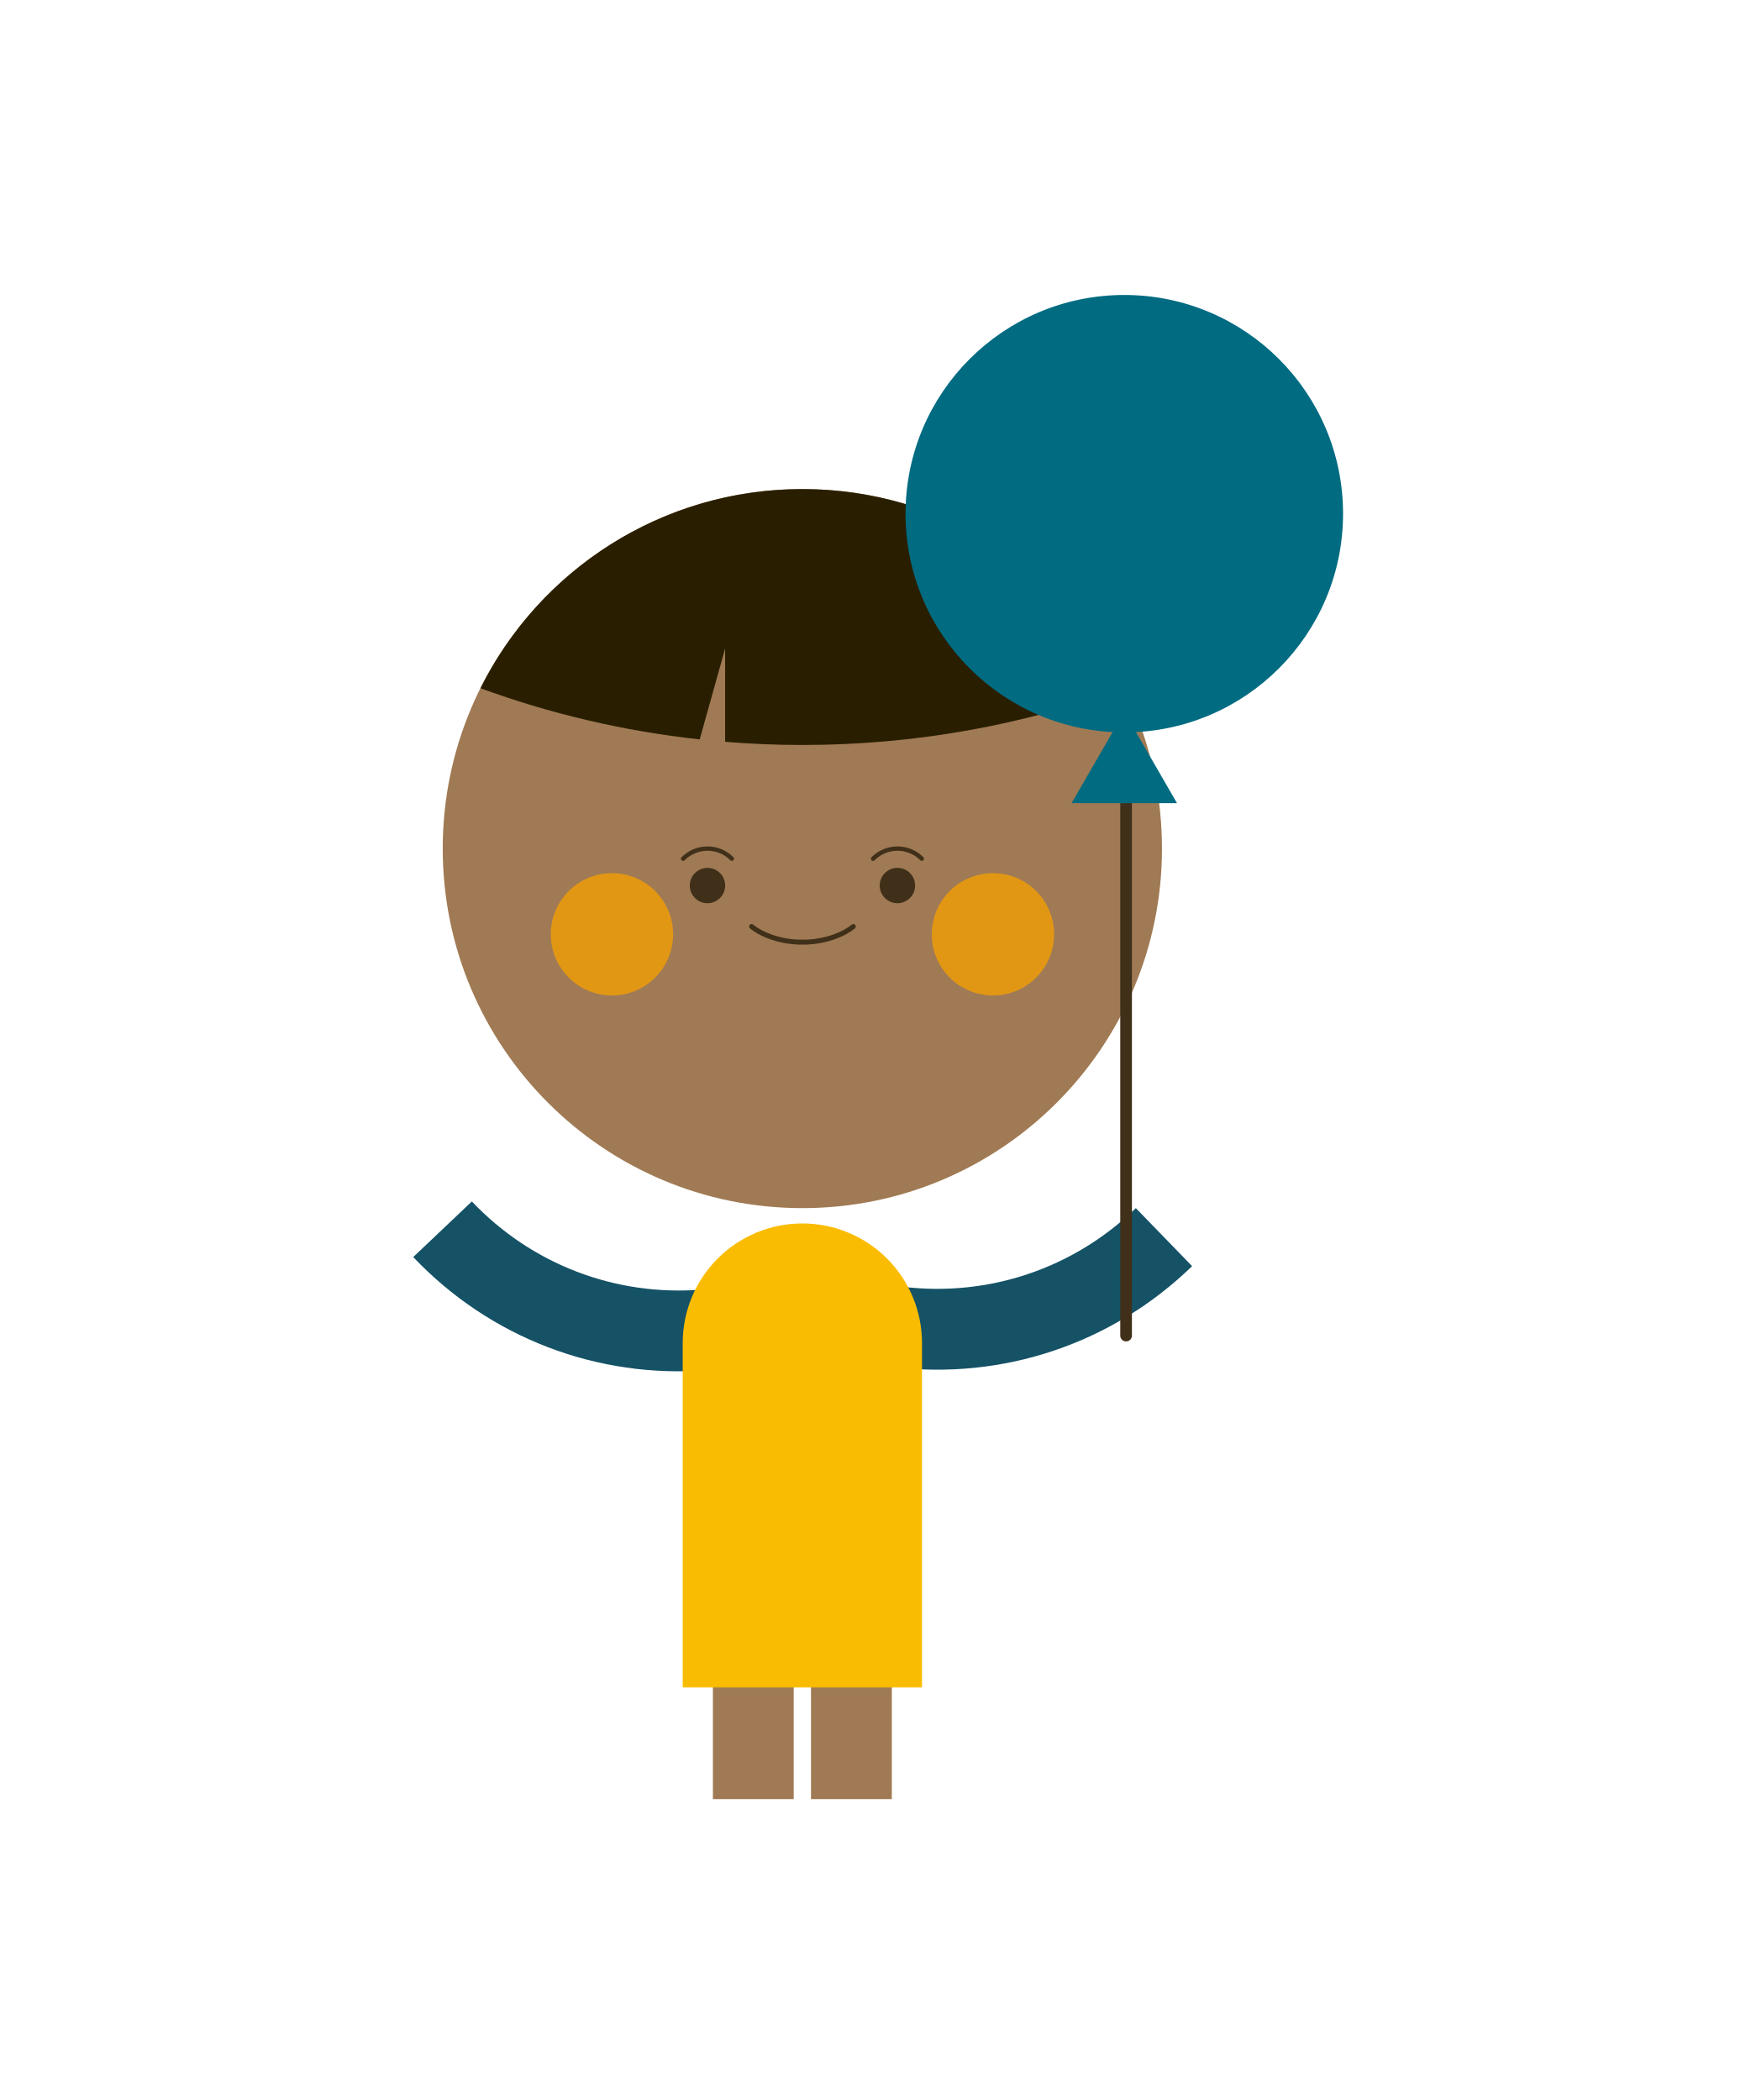
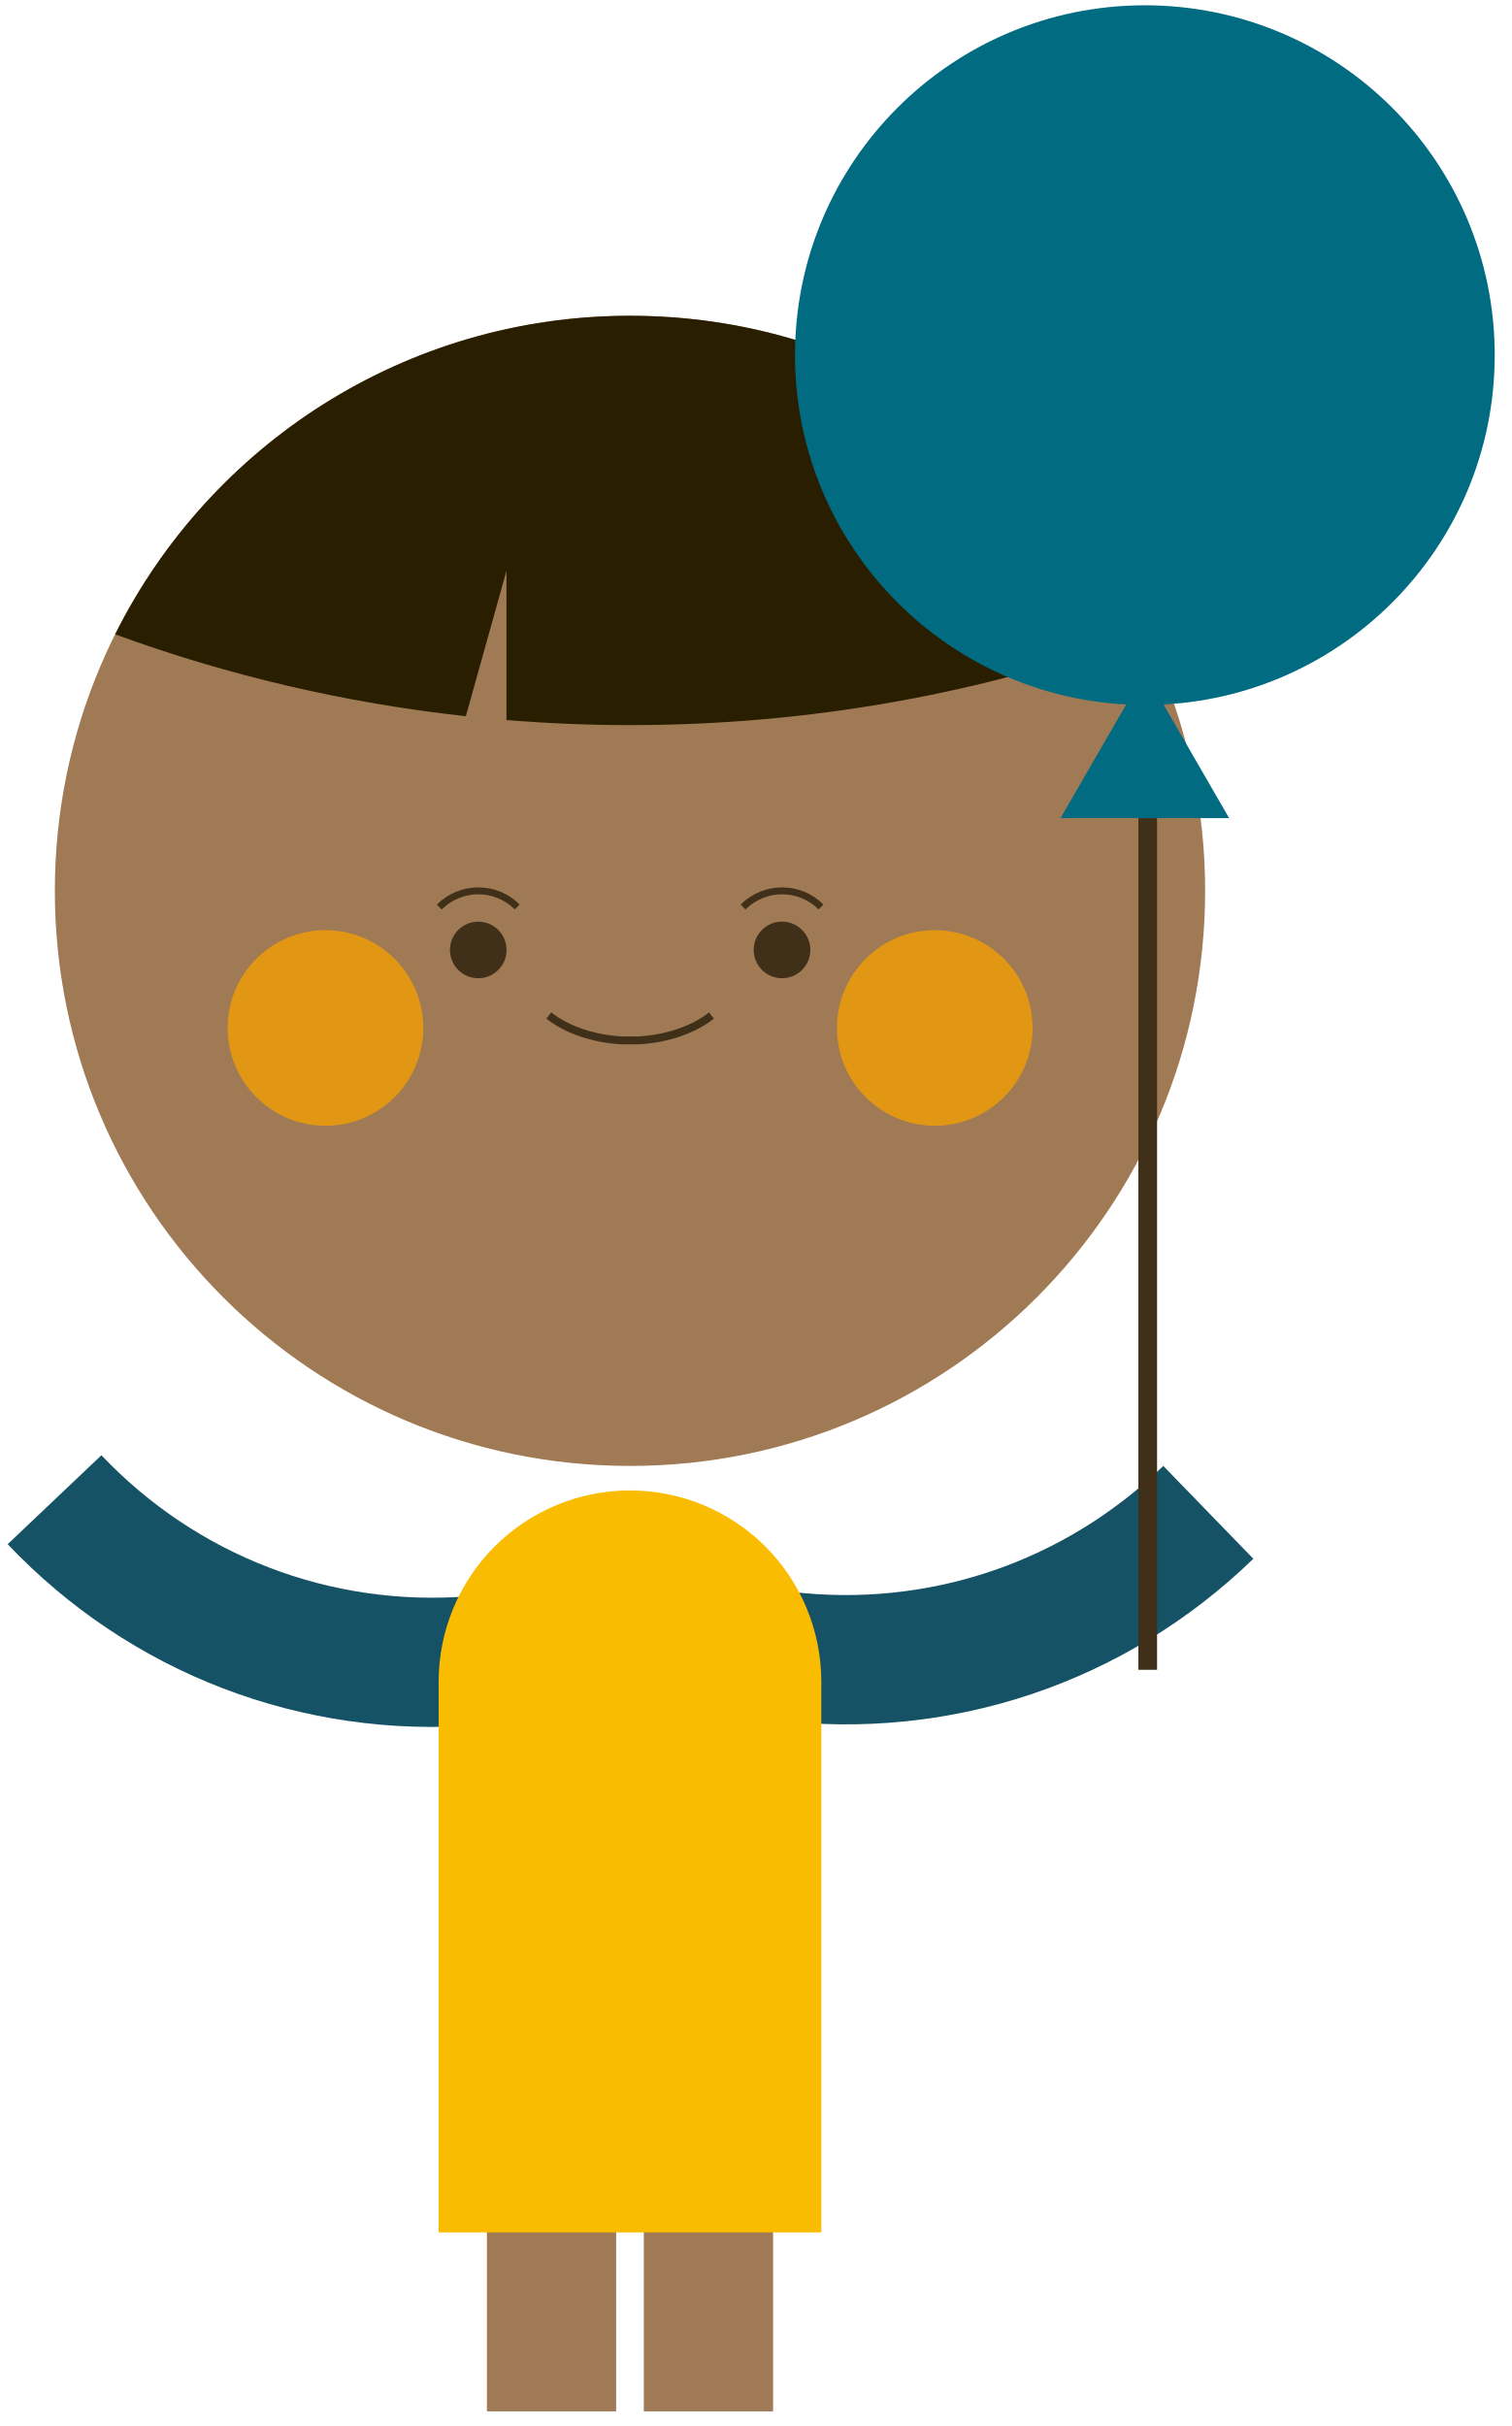
- <svg xmlns="http://www.w3.org/2000/svg" width="150" height="180" viewBox="0 0 150 180">
-   <path fill="#155266" d="M60.69 117.438c-9.503.763-18.716-2.772-25.28-9.69l5.024-4.767c5.118 5.394 12.3 8.147 19.702 7.556l.553 6.902z" />
-   <path fill="#A07A54" d="M69.497 136.768h6.927v17.448h-6.927zM61.09 136.768h6.924v17.448H61.09z" />
-   <path fill="#155266" d="M76.5 117.17c9.457 1.148 18.81-2 25.656-8.643l-4.824-4.973c-5.338 5.18-12.625 7.635-19.998 6.737l-.835 6.88z" />
-   <circle fill="#A07A54" cx="68.756" cy="72.737" r="30.817" />
-   <path fill="#291F00" d="M62.135 55.598l-2.174 7.78c-6.53-.712-12.826-2.203-18.792-4.387 5.055-10.118 15.508-17.07 27.588-17.07s22.535 6.952 27.588 17.07c-8.604 3.147-17.895 4.865-27.588 4.865-2.23 0-4.438-.094-6.62-.273v-7.984z" />
-   <g fill="#F7A100">
-     <circle opacity=".76" cx="52.439" cy="80.085" r="5.24" />
-     <circle opacity=".76" cx="85.087" cy="80.085" r="5.24" />
-   </g>
-   <g fill="#40301A">
-     <circle cx="60.626" cy="75.904" r="1.516" />
-     <circle cx="76.902" cy="75.903" r="1.517" />
-   </g>
-   <path fill="none" stroke="#40301A" stroke-width=".424" stroke-linecap="round" stroke-miterlimit="10" d="M64.406 79.417c.95.76 2.414 1.26 3.943 1.335h.825c1.53-.074 3-.575 3.947-1.335" />
-   <path fill="none" stroke="#40301A" stroke-width=".371" stroke-linecap="round" stroke-miterlimit="10" d="M62.713 73.6c-1.154-1.152-3.022-1.15-4.175.006M78.992 73.6c-1.155-1.152-3.025-1.15-4.178.006" />
-   <path fill="#FABC00" d="M58.503 144.627v-29.51c0-2.72 1.08-5.326 3.003-7.25 1.922-1.92 4.53-3 7.25-3 2.72 0 5.326 1.08 7.25 3 1.924 1.924 3.002 4.53 3.002 7.25v29.51H58.503z" />
-   <g>
-     <g stroke-miterlimit="10">
-       <path fill="none" stroke="#40301A" stroke-linecap="round" d="M96.498 68.048v46.43" />
-       <g fill="#006B81" stroke="#006B81">
-         <circle cx="96.344" cy="44.03" r="18.246" />
-         <path d="M92.693 68.34l3.65-6.32 3.65 6.32z" />
+ <svg xmlns="http://www.w3.org/2000/svg" width="81px" height="130px" viewBox="0 0 81 130" version="1.1">
+   <defs />
+   <g id="Page-1" stroke="none" stroke-width="1" fill="none" fill-rule="evenodd">
+     <g id="mascot--contact-about-refugees">
+       <path d="M25.69,92.438 C16.187,93.201 6.974,89.666 0.41,82.748 L5.434,77.981 C10.552,83.375 17.734,86.128 25.136,85.537 L25.689,92.439 L25.69,92.438 Z" id="Shape" fill="#155266" />
+       <path d="M34.497,111.768 L41.424,111.768 L41.424,129.216 L34.497,129.216 L34.497,111.768 Z M26.09,111.768 L33.014,111.768 L33.014,129.216 L26.09,129.216 L26.09,111.768 Z" id="Shape" fill="#A07A54" />
+       <path d="M41.5,92.17 C50.957,93.318 60.31,90.17 67.156,83.527 L62.332,78.554 C56.994,83.734 49.707,86.189 42.334,85.291 L41.499,92.171 L41.5,92.17 Z" id="Shape" fill="#155266" />
+       <circle id="Oval" fill="#A07A54" cx="33.756" cy="47.737" r="30.817" />
+       <path d="M27.135,30.598 L24.961,38.378 C18.431,37.666 12.135,36.175 6.169,33.991 C11.224,23.873 21.677,16.921 33.757,16.921 C45.837,16.921 56.292,23.873 61.345,33.991 C52.741,37.138 43.45,38.856 33.757,38.856 C31.527,38.856 29.319,38.762 27.137,38.583 L27.137,30.599 L27.135,30.598 Z" id="Shape" fill="#291F00" />
+       <g id="Group" transform="translate(12, 49)" fill="#F7A100" opacity="0.76">
+         <circle id="Oval" cx="5.439" cy="6.085" r="5.24" />
+         <circle id="Oval" cx="38.087" cy="6.085" r="5.24" />
+       </g>
+       <g id="Group" transform="translate(24, 49)" fill="#40301A">
+         <circle id="Oval" cx="1.626" cy="1.904" r="1.516" />
+         <circle id="Oval" cx="17.902" cy="1.903" r="1.517" />
+       </g>
+       <path d="M29.406,54.417 C30.356,55.177 31.82,55.677 33.349,55.752 L34.174,55.752 C35.704,55.678 37.174,55.177 38.121,54.417" id="Shape" stroke="#40301A" stroke-width="0.424" />
+       <path d="M27.713,48.6 C26.559,47.448 24.691,47.45 23.538,48.606 M43.992,48.6 C42.837,47.448 40.967,47.45 39.814,48.606" id="Shape" stroke="#40301A" stroke-width="0.371" />
+       <path d="M23.503,119.627 L23.503,90.117 C23.503,87.397 24.583,84.791 26.506,82.867 C28.428,80.947 31.036,79.867 33.756,79.867 C36.476,79.867 39.082,80.947 41.006,82.867 C42.93,84.791 44.008,87.397 44.008,90.117 L44.008,119.627 L23.503,119.627 L23.503,119.627 Z" id="Shape" fill="#FABC00" />
+       <g id="Group" transform="translate(43, 0)">
+         <path d="M18.498,43.048 L18.498,89.478" id="Shape" stroke="#40301A" />
+         <g stroke="#006B81" fill="#006B81">
+           <circle id="Oval" cx="18.344" cy="19.03" r="18.246" />
+           <path d="M14.693,43.34 L18.343,37.02 L21.993,43.34 L14.693,43.34 Z" id="Shape" />
+         </g>
      </g>
    </g>
  </g>
</svg>
